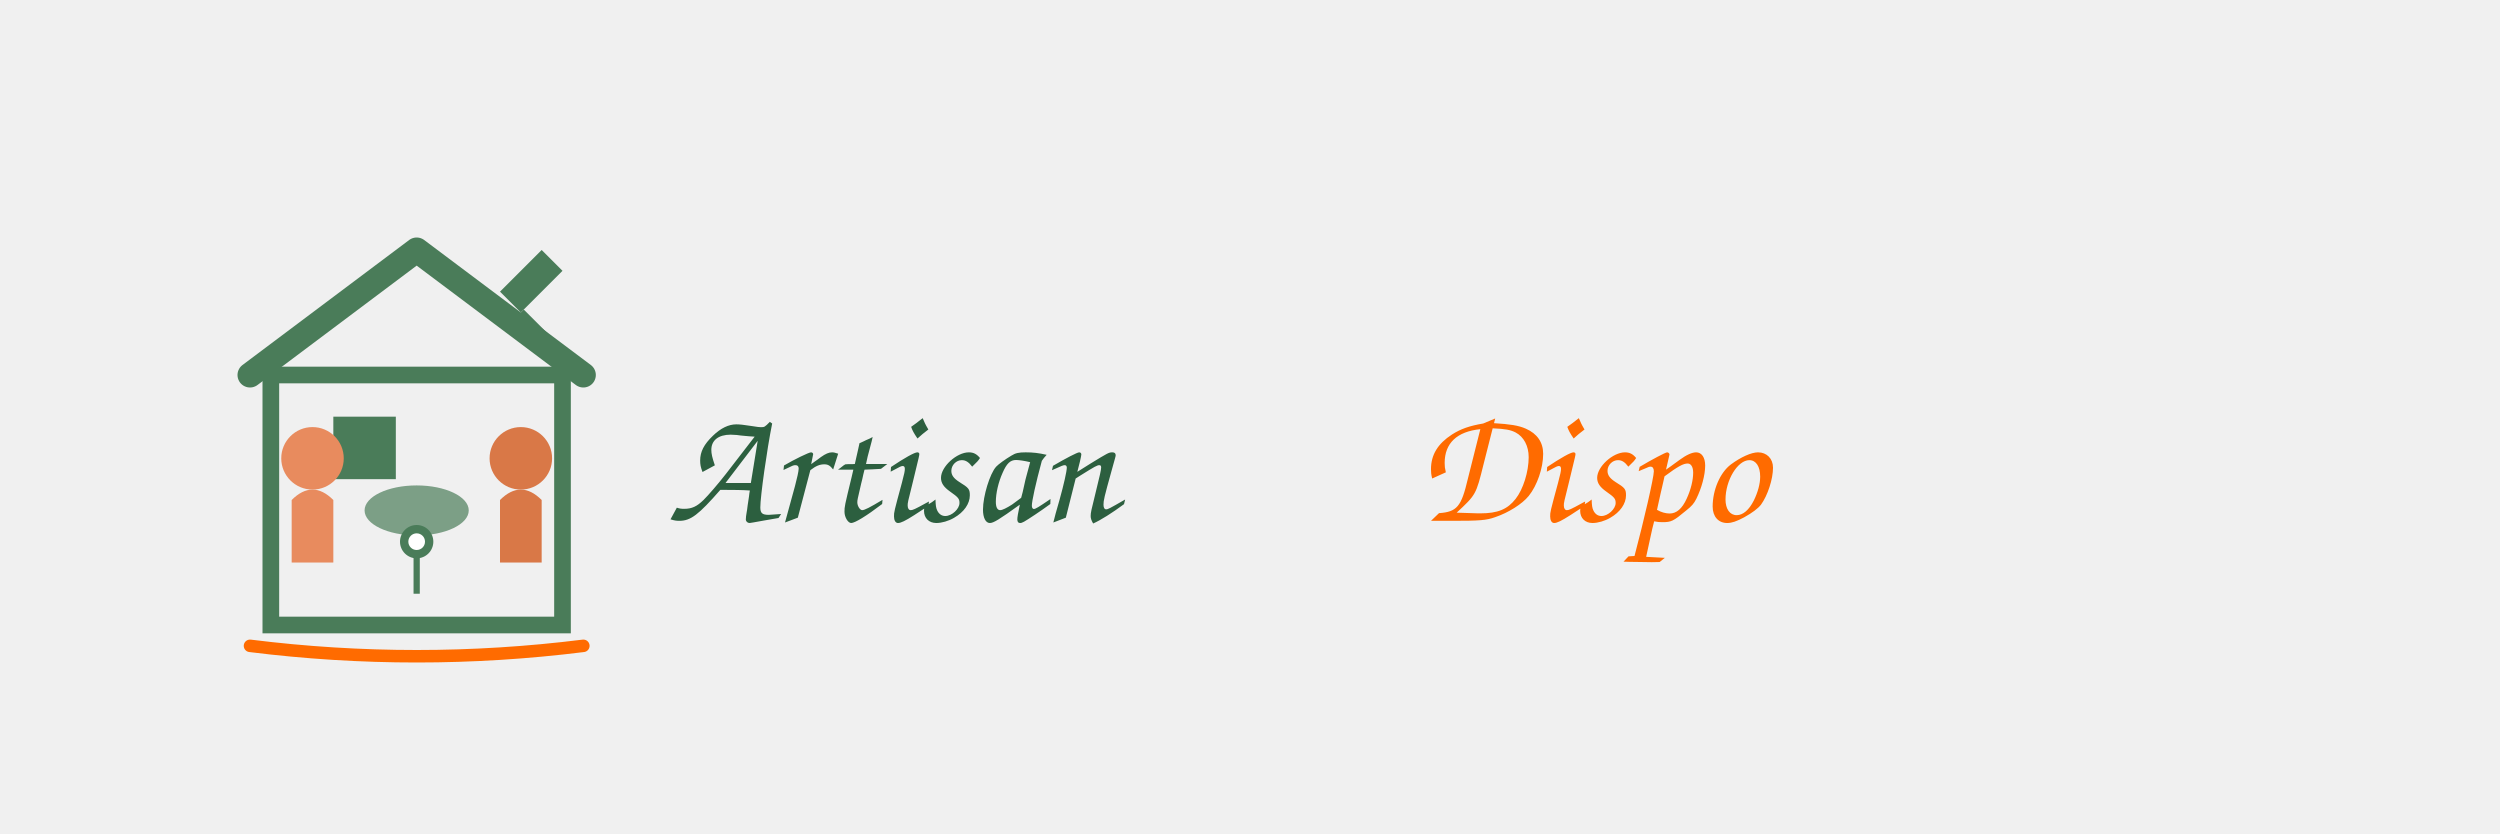
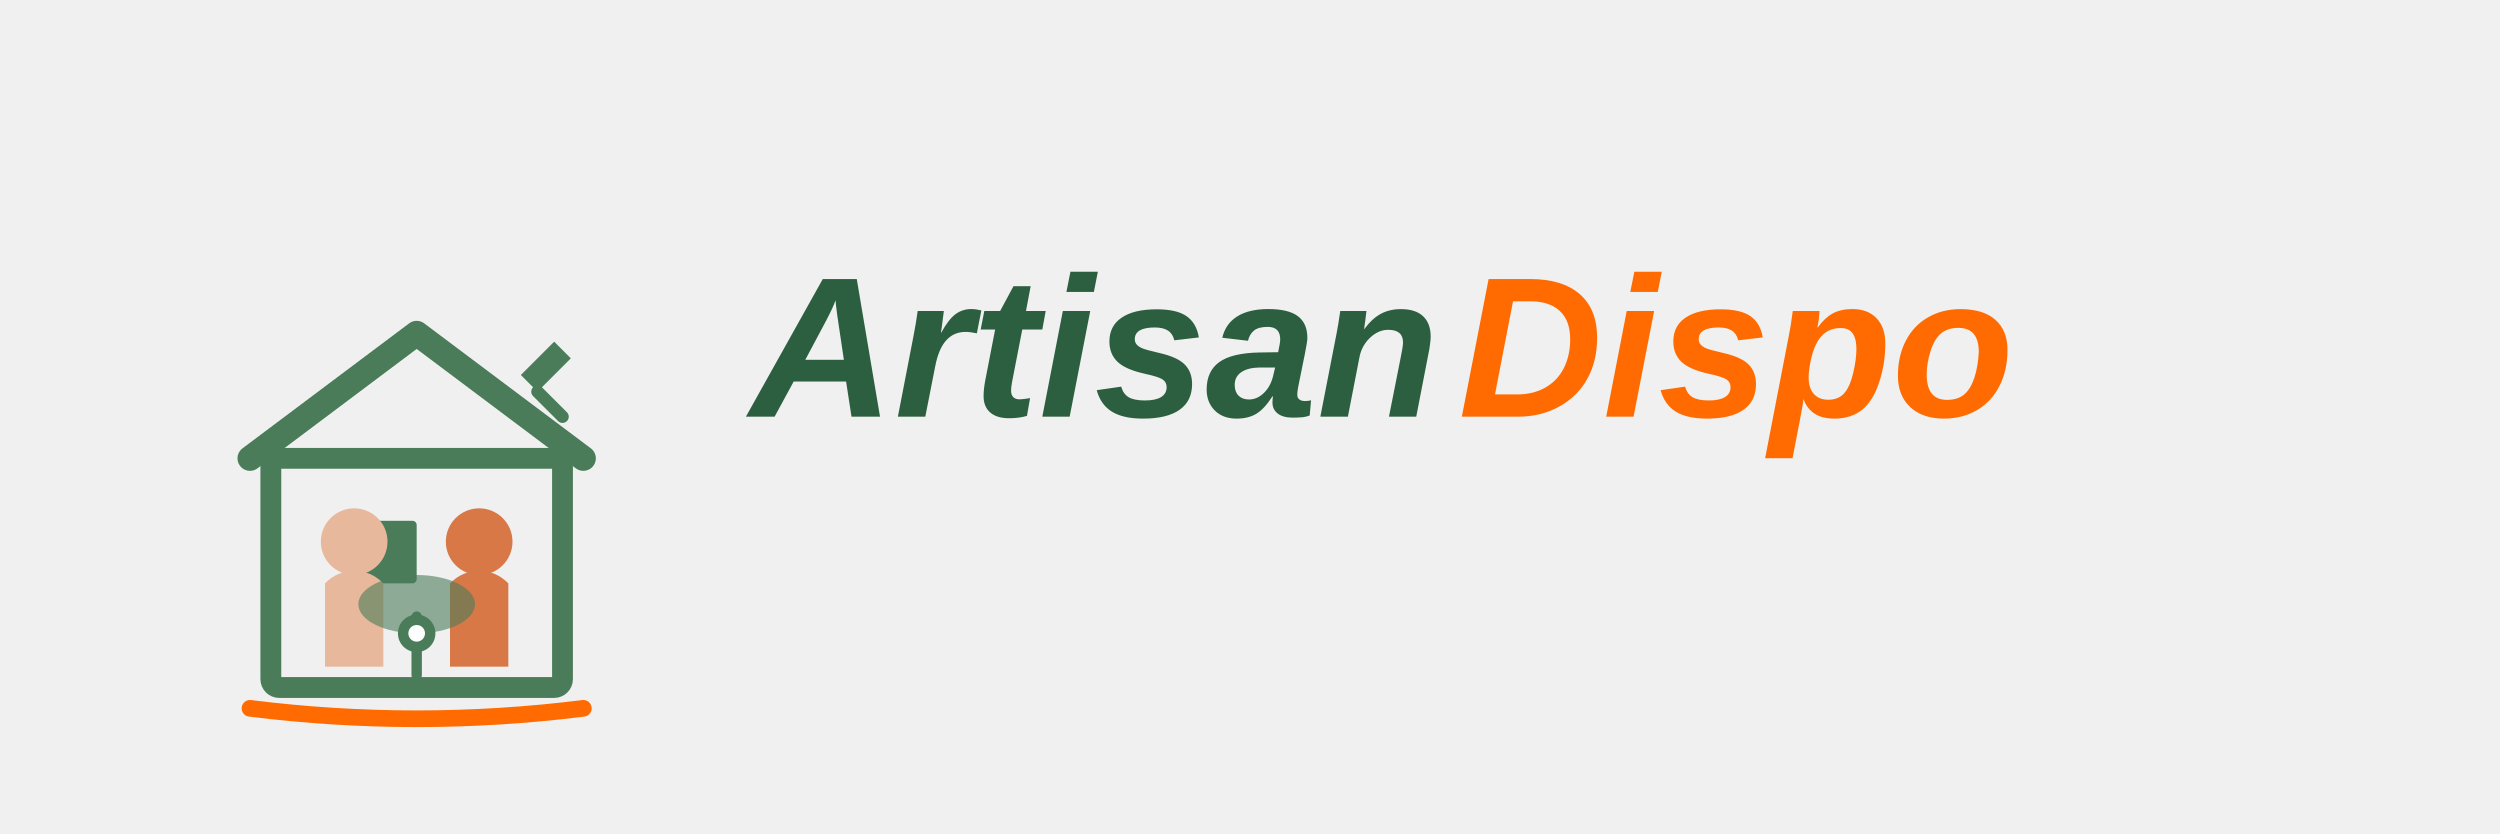
- <svg xmlns="http://www.w3.org/2000/svg" viewBox="0 0 1200 400">
-   <g id="house">
-     <path d="M120 180 L200 120 L280 180" fill="none" stroke="#4A7C59" stroke-width="12" stroke-linecap="round" stroke-linejoin="round" />
-     <rect x="130" y="180" width="140" height="120" fill="none" stroke="#4A7C59" stroke-width="8" />
-     <rect x="160" y="200" width="30" height="30" fill="#4A7C59" />
-     <path d="M240 140 L260 120 L270 130 L250 150 Z" fill="#4A7C59" />
-     <line x1="250" y1="150" x2="270" y2="170" stroke="#4A7C59" stroke-width="4" />
+ <svg xmlns="http://www.w3.org/2000/svg" viewBox="0 0 600 200">
+   <g transform="translate(20, 50)">
+     <path d="M40 60 L80 30 L120 60" fill="none" stroke="#4A7C59" stroke-width="6" stroke-linecap="round" stroke-linejoin="round" />
+     <rect x="45" y="60" width="70" height="55" fill="none" stroke="#4A7C59" stroke-width="5" rx="2" />
+     <rect x="65" y="75" width="15" height="15" fill="#4A7C59" rx="1" />
+     <g transform="translate(105, 40)">
+       <path d="M0 0 L8 -8 L12 -4 L4 4 Z" fill="#4A7C59" />
+       <line x1="4" y1="4" x2="10" y2="10" stroke="#4A7C59" stroke-width="3" stroke-linecap="round" />
+     </g>
+     <circle cx="65" cy="80" r="8" fill="#E8B89C" />
+     <path d="M58 90 Q61 87 65 87 Q69 87 72 90 L72 110 L58 110 Z" fill="#E8B89C" />
+     <circle cx="95" cy="80" r="8" fill="#D97847" />
+     <path d="M88 90 Q91 87 95 87 Q99 87 102 90 L102 110 L88 110 Z" fill="#D97847" />
+     <ellipse cx="80" cy="95" rx="14" ry="7" fill="#4A7C59" opacity="0.6" />
+     <path d="M80 98 Q80 102 80 106 L80 112" stroke="#4A7C59" stroke-width="2.5" fill="none" stroke-linecap="round" />
+     <circle cx="80" cy="102" r="4.5" fill="#4A7C59" />
+     <circle cx="80" cy="102" r="2" fill="white" />
+     <path d="M40 120 Q80 125 120 120" fill="none" stroke="#FF6B00" stroke-width="4" stroke-linecap="round" />
  </g>
-   <g id="handshake">
-     <circle cx="150" cy="220" r="15" fill="#E88B5E" />
-     <path d="M140 240 Q145 235 150 235 Q155 235 160 240 L160 270 L140 270 Z" fill="#E88B5E" />
-     <circle cx="250" cy="220" r="15" fill="#D97847" />
-     <path d="M240 240 Q245 235 250 235 Q255 235 260 240 L260 270 L240 270 Z" fill="#D97847" />
-     <ellipse cx="200" cy="245" rx="25" ry="12" fill="#4A7C59" opacity="0.7" />
+   <g transform="translate(180, 100)">
+     <text x="0" y="0" font-family="Arial, sans-serif" font-size="48" font-weight="bold" fill="#2C5F3F" font-style="italic">
+       Artisan
+     </text>
+     <text x="170" y="0" font-family="Arial, sans-serif" font-size="48" font-weight="bold" fill="#FF6B00" font-style="italic">
+       Dispo
+     </text>
  </g>
-   <g id="pin">
-     <path d="M200 255 Q200 265 200 275 L200 285" stroke="#4A7C59" stroke-width="3" fill="none" />
-     <circle cx="200" cy="260" r="8" fill="#4A7C59" />
-     <circle cx="200" cy="260" r="4" fill="white" />
-   </g>
-   <path d="M120 310 Q200 320 280 310" fill="none" stroke="#FF6B00" stroke-width="6" stroke-linecap="round" />
-   <text x="320" y="250" font-family="'Brush Script MT', cursive, serif" font-size="80" fill="#2C5F3F" font-weight="normal" font-style="italic">
-     Artisan
-   </text>
-   <text x="680" y="250" font-family="'Brush Script MT', cursive, serif" font-size="80" fill="#FF6B00" font-weight="normal" font-style="italic">
-     Dispo
-   </text>
</svg>
